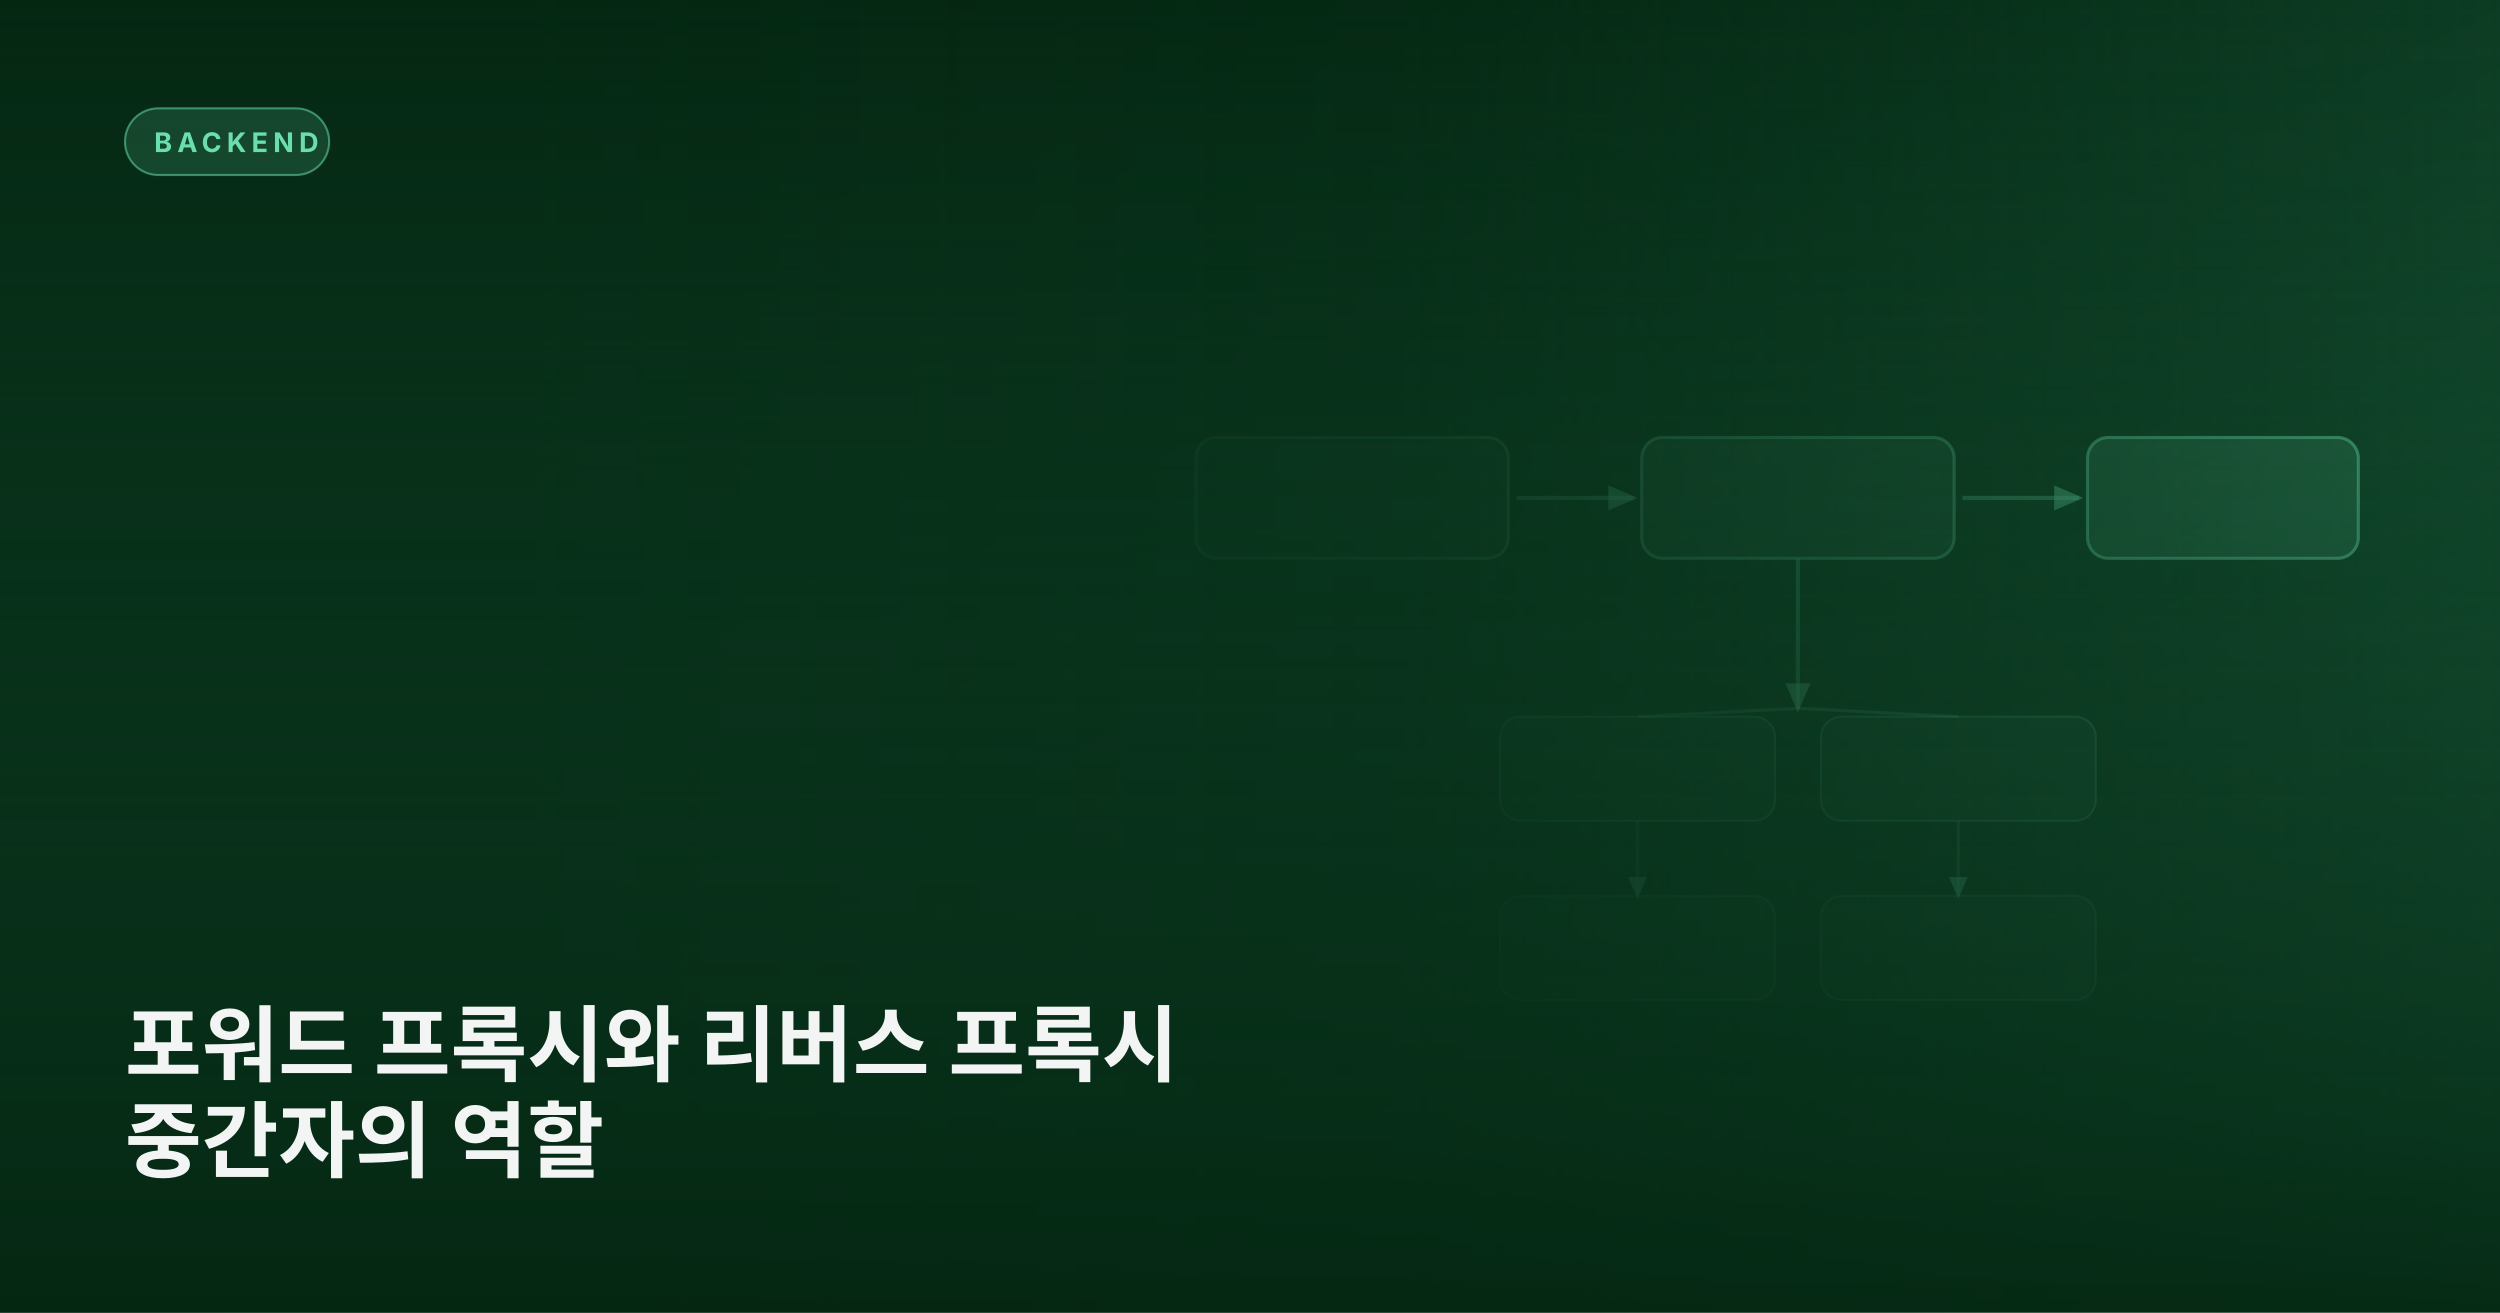
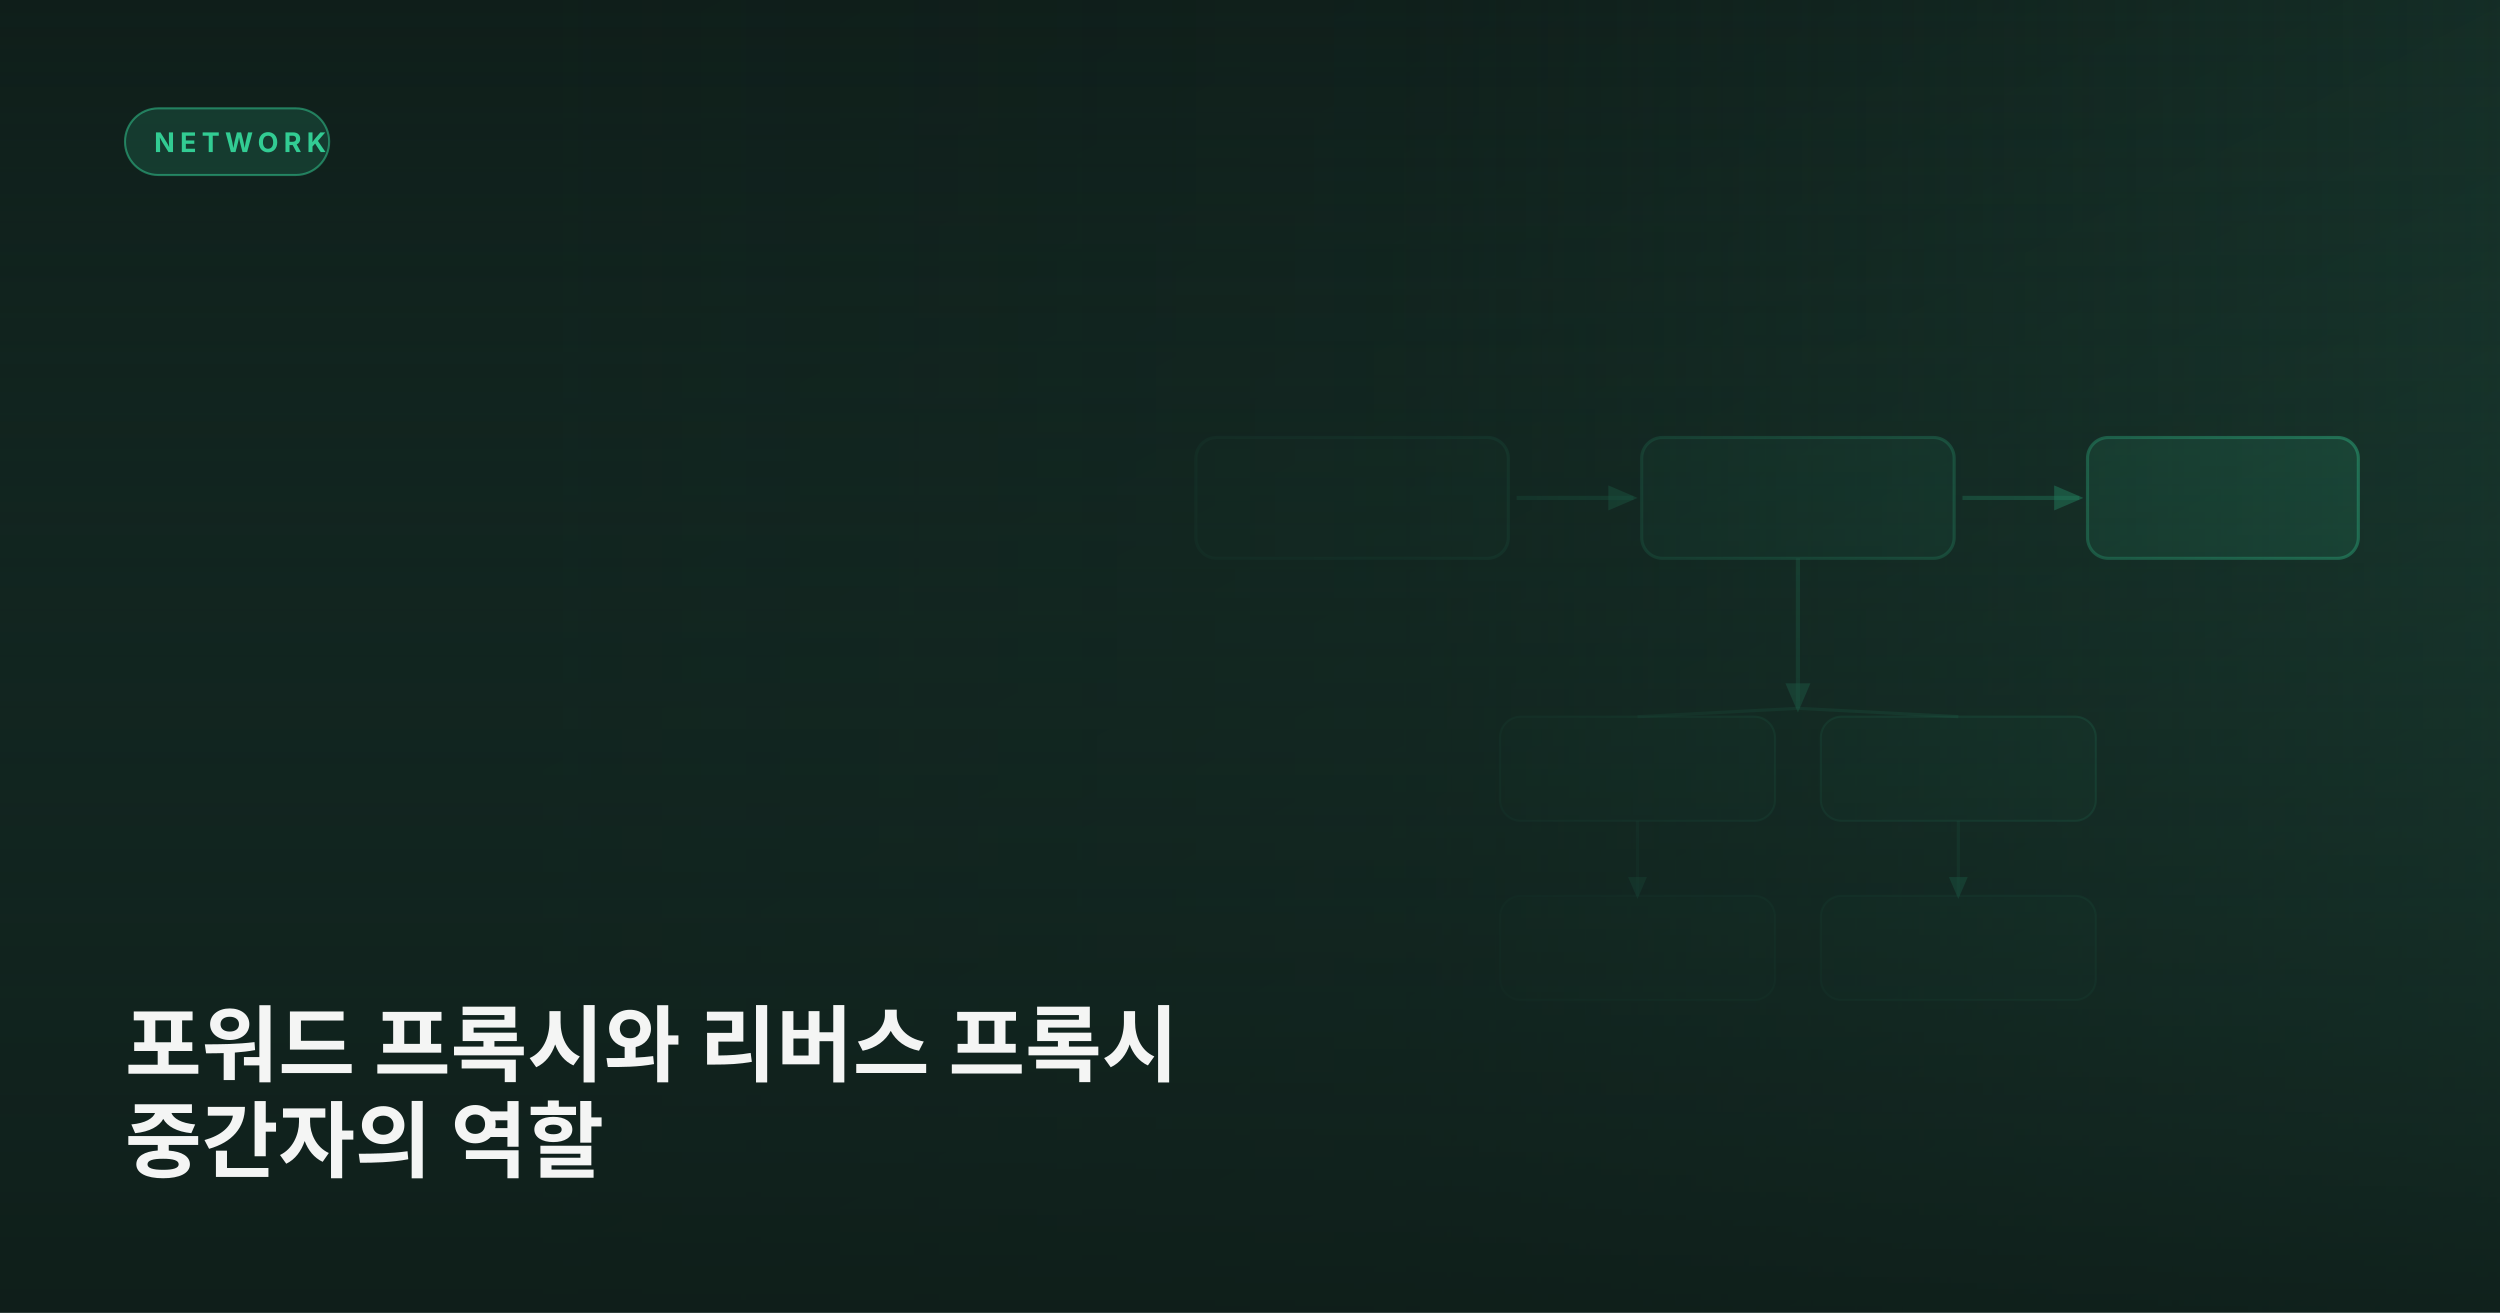
<svg xmlns="http://www.w3.org/2000/svg" width="1200" height="630" viewBox="0 0 1200 630">
  <defs>
    <linearGradient id="bg" x1="0%" y1="0%" x2="100%" y2="100%">
-       <stop offset="0%" stop-color="#042712" />
-       <stop offset="100%" stop-color="#155235" />
+       <stop offset="0%" stop-color="#0f1e1a" />
+       <stop offset="100%" stop-color="#1a3d32" />
    </linearGradient>
    <linearGradient id="lf" x1="100%" y1="0%" x2="20%" y2="0%">
-       <stop offset="0%" stop-color="#042712" stop-opacity="0" />
-       <stop offset="55%" stop-color="#042712" stop-opacity="0.82" />
-       <stop offset="100%" stop-color="#042712" stop-opacity="1" />
+       <stop offset="0%" stop-color="#0f1e1a" stop-opacity="0" />
+       <stop offset="55%" stop-color="#0f1e1a" stop-opacity="0.82" />
+       <stop offset="100%" stop-color="#0f1e1a" stop-opacity="1" />
    </linearGradient>
    <linearGradient id="bf" x1="0%" y1="0%" x2="0%" y2="100%">
-       <stop offset="0%" stop-color="#155235" stop-opacity="0" />
-       <stop offset="100%" stop-color="#042712" stop-opacity="0.9" />
+       <stop offset="0%" stop-color="#1a3d32" stop-opacity="0" />
+       <stop offset="100%" stop-color="#0f1e1a" stop-opacity="0.9" />
    </linearGradient>
  </defs>
  <rect width="1200" height="630" fill="url(#bg)" />
  <defs>
    <marker id="arr" markerWidth="8" markerHeight="8" refX="6" refY="3" orient="auto">
-       <path d="M0,0 L7,3 L0,6 Z" fill="#6ee7b7" fill-opacity="0.55" />
+       <path d="M0,0 L7,3 L0,6 Z" fill="#34d399" fill-opacity="0.55" />
    </marker>
  </defs>
-   <rect x="574" y="210" width="150" height="58" rx="10" fill="#6ee7b7" fill-opacity="0.1" stroke="#6ee7b7" stroke-width="1.5" stroke-opacity="0.4" />
-   <line x1="728" y1="239" x2="784" y2="239" stroke="#6ee7b7" stroke-width="2" stroke-opacity="0.45" marker-end="url(#arr)" />
-   <rect x="788" y="210" width="150" height="58" rx="10" fill="#6ee7b7" fill-opacity="0.15" stroke="#6ee7b7" stroke-width="1.5" stroke-opacity="0.5" />
-   <line x1="942" y1="239" x2="998" y2="239" stroke="#6ee7b7" stroke-width="2" stroke-opacity="0.45" marker-end="url(#arr)" />
-   <rect x="1002" y="210" width="130" height="58" rx="10" fill="#6ee7b7" fill-opacity="0.2" stroke="#6ee7b7" stroke-width="1.5" stroke-opacity="0.6" />
-   <line x1="863" y1="268" x2="863" y2="340" stroke="#6ee7b7" stroke-width="2" stroke-opacity="0.4" marker-end="url(#arr)" />
-   <rect x="720" y="344" width="132" height="50" rx="10" fill="#6ee7b7" fill-opacity="0.09" stroke="#6ee7b7" stroke-width="1" stroke-opacity="0.3" />
-   <rect x="874" y="344" width="132" height="50" rx="10" fill="#6ee7b7" fill-opacity="0.09" stroke="#6ee7b7" stroke-width="1" stroke-opacity="0.3" />
-   <line x1="863" y1="340" x2="786" y2="344" stroke="#6ee7b7" stroke-width="1.5" stroke-opacity="0.3" />
-   <line x1="863" y1="340" x2="940" y2="344" stroke="#6ee7b7" stroke-width="1.5" stroke-opacity="0.3" />
-   <rect x="720" y="430" width="132" height="50" rx="10" fill="#6ee7b7" fill-opacity="0.07" stroke="#6ee7b7" stroke-width="1" stroke-opacity="0.2" />
-   <rect x="874" y="430" width="132" height="50" rx="10" fill="#6ee7b7" fill-opacity="0.07" stroke="#6ee7b7" stroke-width="1" stroke-opacity="0.2" />
-   <line x1="786" y1="394" x2="786" y2="430" stroke="#6ee7b7" stroke-width="1.5" stroke-opacity="0.25" marker-end="url(#arr)" />
-   <line x1="940" y1="394" x2="940" y2="430" stroke="#6ee7b7" stroke-width="1.5" stroke-opacity="0.25" marker-end="url(#arr)" />
+   <rect x="574" y="210" width="150" height="58" rx="10" fill="#34d399" fill-opacity="0.1" stroke="#34d399" stroke-width="1.5" stroke-opacity="0.4" />
+   <line x1="728" y1="239" x2="784" y2="239" stroke="#34d399" stroke-width="2" stroke-opacity="0.45" marker-end="url(#arr)" />
+   <rect x="788" y="210" width="150" height="58" rx="10" fill="#34d399" fill-opacity="0.15" stroke="#34d399" stroke-width="1.5" stroke-opacity="0.5" />
+   <line x1="942" y1="239" x2="998" y2="239" stroke="#34d399" stroke-width="2" stroke-opacity="0.45" marker-end="url(#arr)" />
+   <rect x="1002" y="210" width="130" height="58" rx="10" fill="#34d399" fill-opacity="0.2" stroke="#34d399" stroke-width="1.5" stroke-opacity="0.6" />
+   <line x1="863" y1="268" x2="863" y2="340" stroke="#34d399" stroke-width="2" stroke-opacity="0.4" marker-end="url(#arr)" />
+   <rect x="720" y="344" width="132" height="50" rx="10" fill="#34d399" fill-opacity="0.09" stroke="#34d399" stroke-width="1" stroke-opacity="0.3" />
+   <rect x="874" y="344" width="132" height="50" rx="10" fill="#34d399" fill-opacity="0.09" stroke="#34d399" stroke-width="1" stroke-opacity="0.3" />
+   <line x1="863" y1="340" x2="786" y2="344" stroke="#34d399" stroke-width="1.5" stroke-opacity="0.3" />
+   <line x1="863" y1="340" x2="940" y2="344" stroke="#34d399" stroke-width="1.5" stroke-opacity="0.3" />
+   <rect x="720" y="430" width="132" height="50" rx="10" fill="#34d399" fill-opacity="0.07" stroke="#34d399" stroke-width="1" stroke-opacity="0.2" />
+   <rect x="874" y="430" width="132" height="50" rx="10" fill="#34d399" fill-opacity="0.07" stroke="#34d399" stroke-width="1" stroke-opacity="0.2" />
+   <line x1="786" y1="394" x2="786" y2="430" stroke="#34d399" stroke-width="1.5" stroke-opacity="0.25" marker-end="url(#arr)" />
+   <line x1="940" y1="394" x2="940" y2="430" stroke="#34d399" stroke-width="1.5" stroke-opacity="0.25" marker-end="url(#arr)" />
  <rect width="1200" height="630" fill="url(#lf)" />
  <rect width="1200" height="630" fill="url(#bf)" />
-   <rect x="60" y="52" width="98" height="32" rx="16" fill="#6ee7b7" fill-opacity="0.15" stroke="#6ee7b7" stroke-width="1" stroke-opacity="0.5" />
-   <text x="74" y="73" font-family="system-ui,-apple-system,Segoe UI,sans-serif" font-size="13" font-weight="700" letter-spacing="2.5" fill="#6ee7b7" fill-opacity="0.95">BACKEND</text>
+   <rect x="60" y="52" width="98" height="32" rx="16" fill="#34d399" fill-opacity="0.15" stroke="#34d399" stroke-width="1" stroke-opacity="0.5" />
+   <text x="74" y="73" font-family="system-ui,-apple-system,Segoe UI,sans-serif" font-size="13" font-weight="700" letter-spacing="2.5" fill="#34d399" fill-opacity="0.95">NETWORK</text>
  <text x="60" y="516" font-family="system-ui,-apple-system,Segoe UI,sans-serif" font-size="40" font-weight="800" fill="white" fill-opacity="0.95">포워드 프록시와 리버스 프록시</text>
  <text x="60" y="562" font-family="system-ui,-apple-system,Segoe UI,sans-serif" font-size="40" font-weight="800" fill="white" fill-opacity="0.95">중간자의 역할</text>
</svg>
